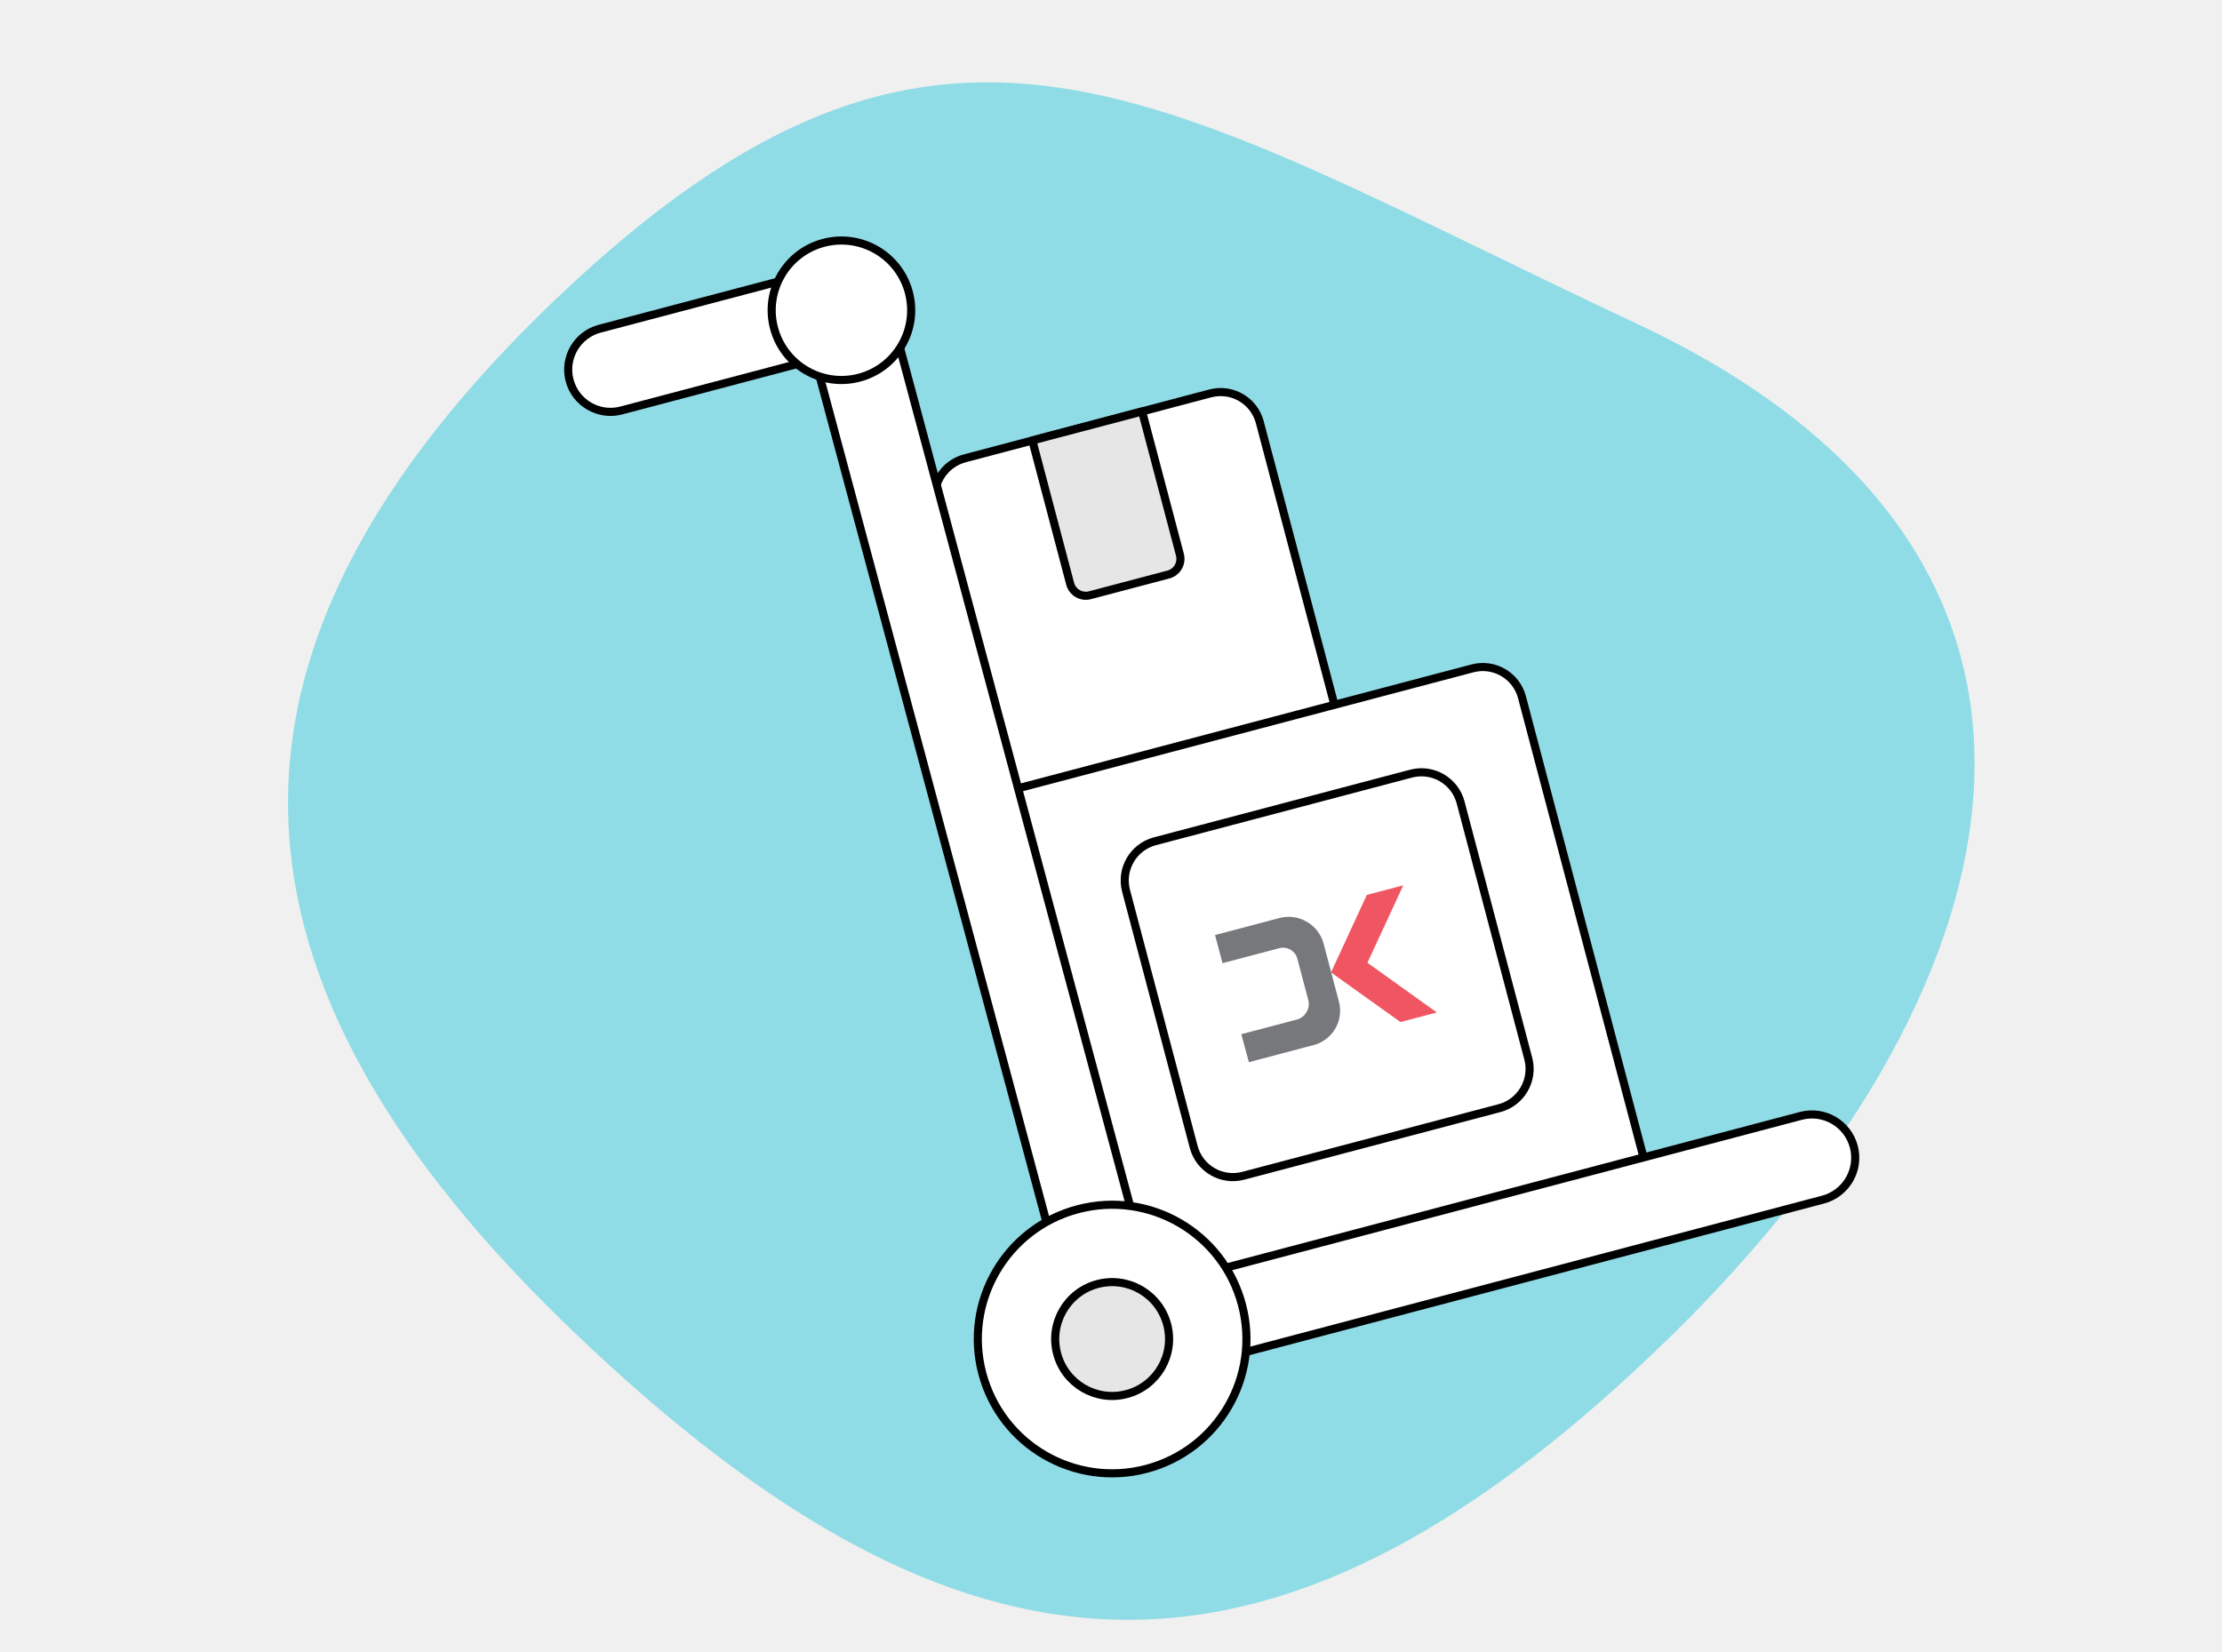
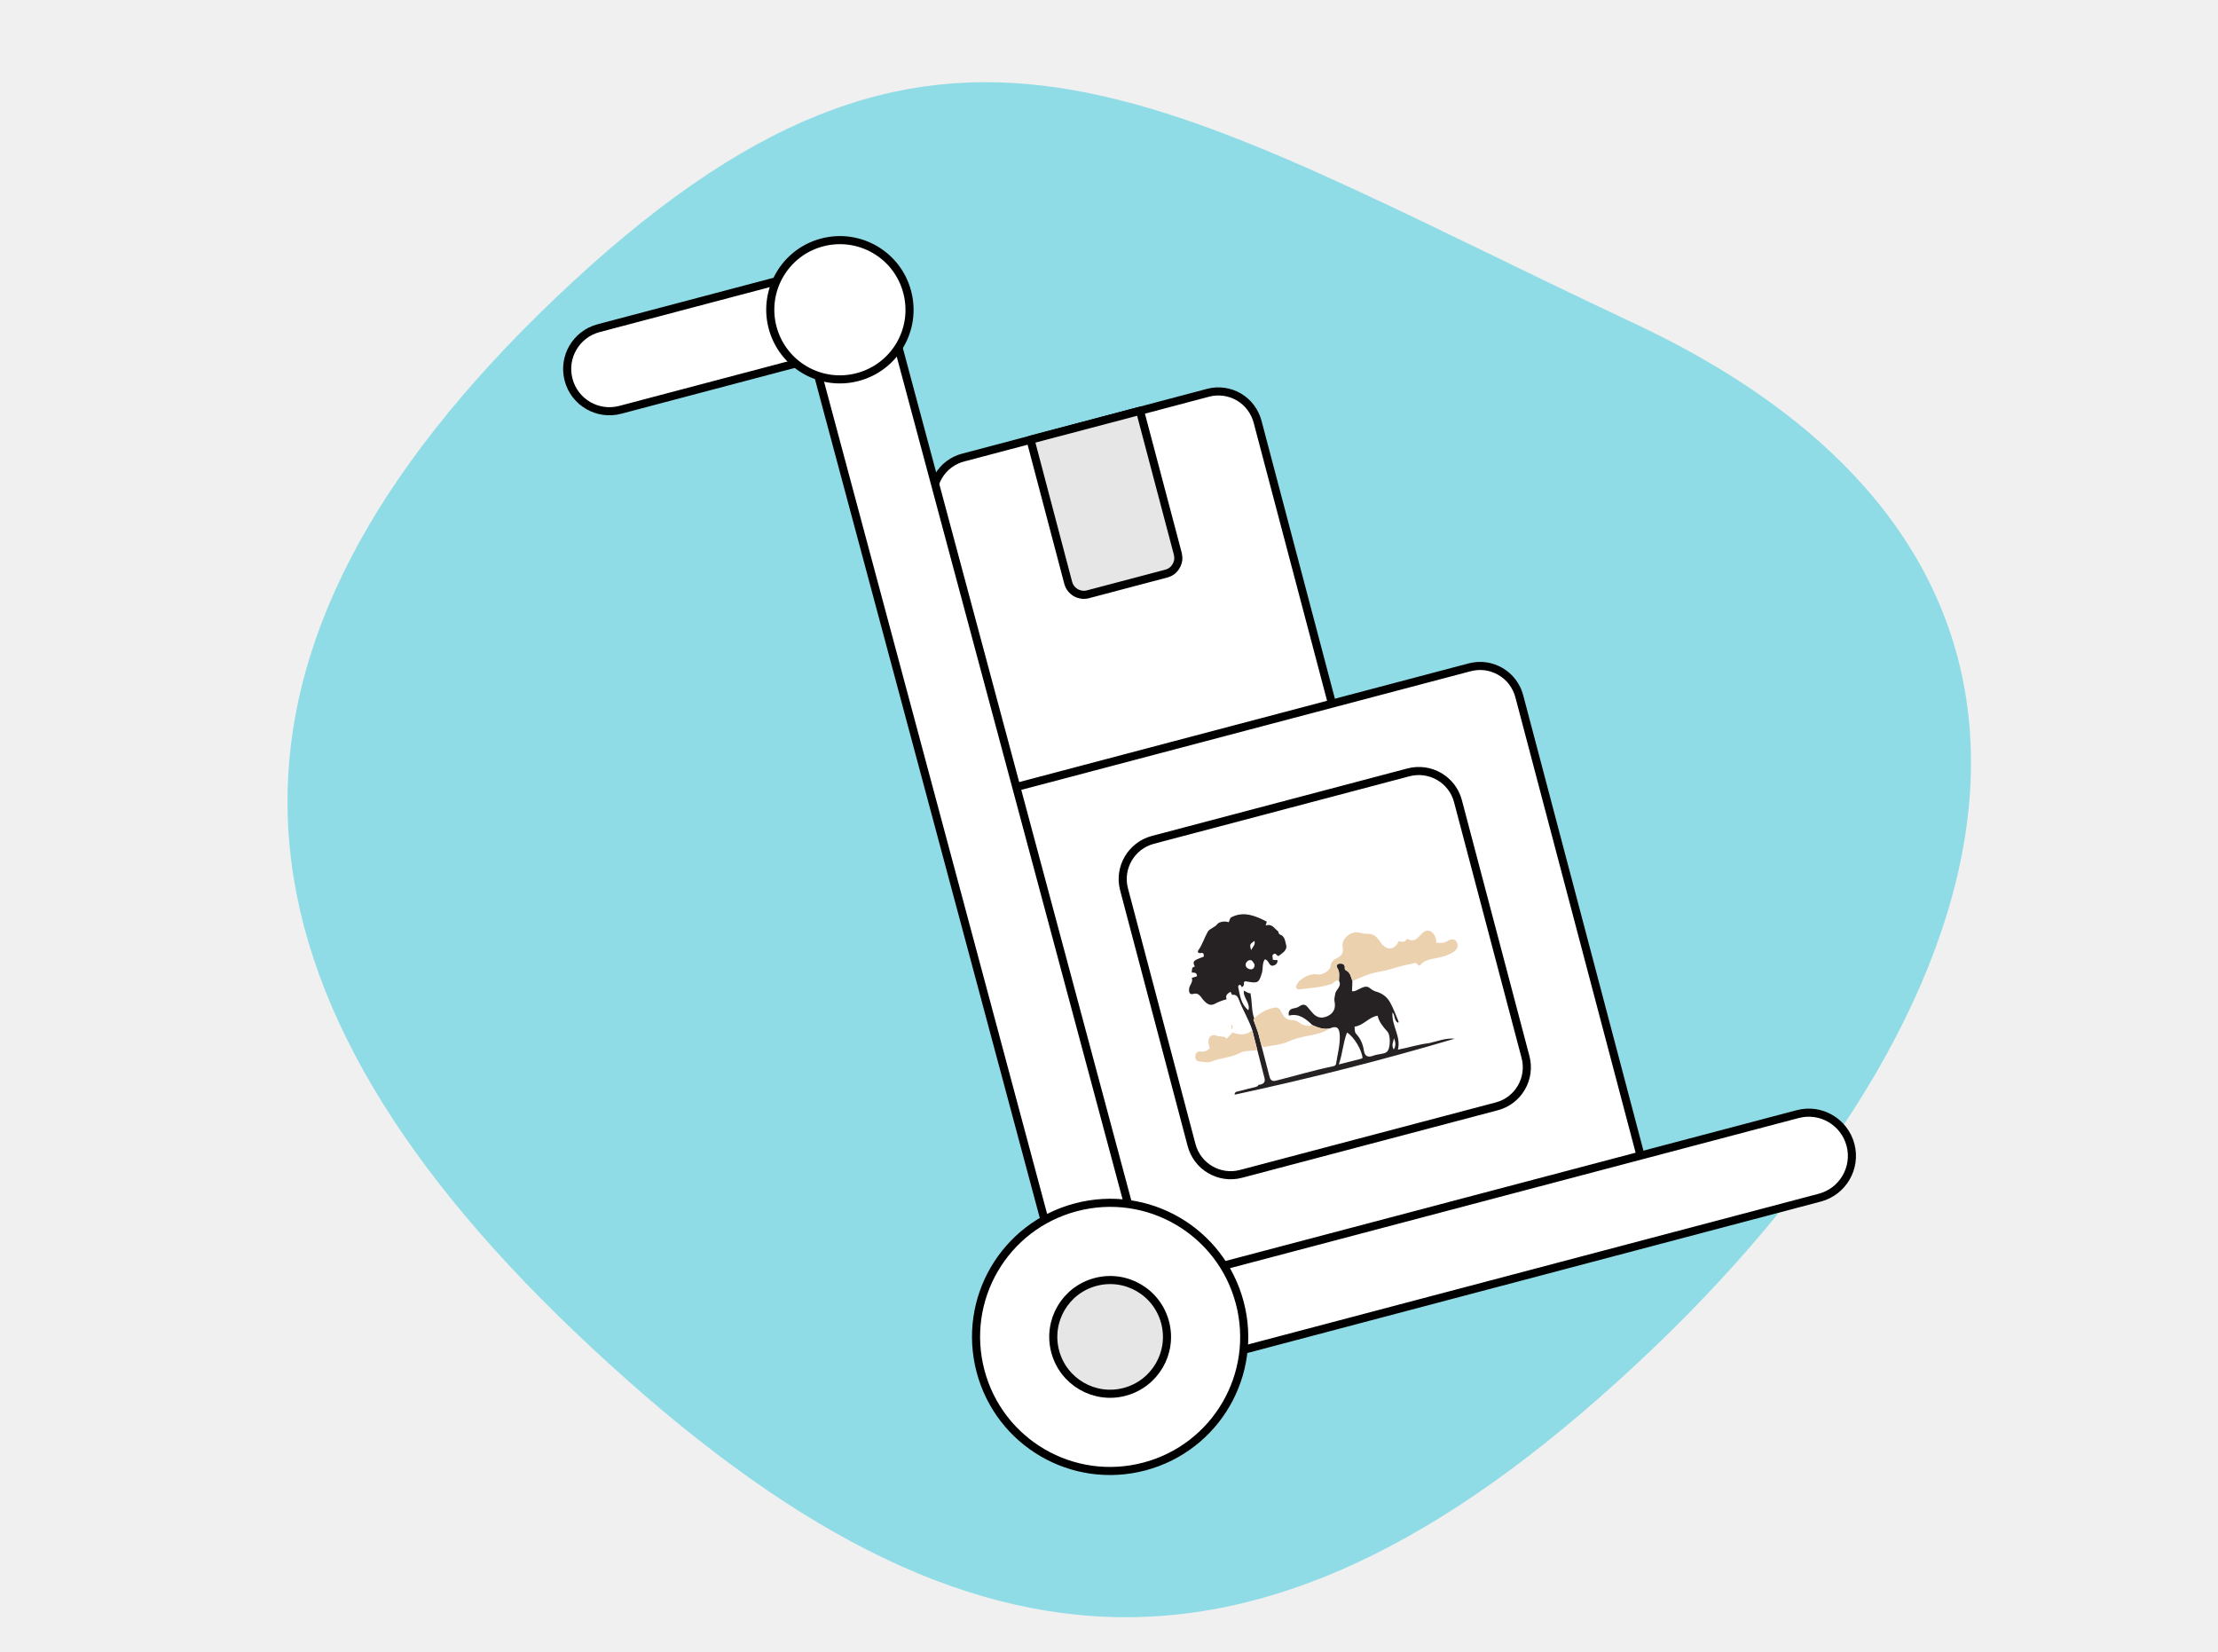
- <svg xmlns="http://www.w3.org/2000/svg" id="Layer_1" data-name="Layer 1" viewBox="0 0 274 203.64">
-   <defs>
-     <style>.cls-1{opacity:0.4;}.cls-2{fill:#00bfd6;}.cls-3,.cls-5{fill:#fff;}.cls-3,.cls-4,.cls-5,.cls-6{stroke:#000;}.cls-3,.cls-4,.cls-6{stroke-linecap:round;stroke-linejoin:round;}.cls-4{fill:none;}.cls-5{stroke-miterlimit:10;}.cls-6{fill:#e6e6e6;}.cls-7{fill:#ef5662;}.cls-8{fill:#77787b;}</style>
-   </defs>
-   <g class="cls-1">
-     <path class="cls-2" d="M204.11,166.67c-47.76,45.59-85.4,43.38-133.17-2.21-45.59-43.52-48-84-2.42-127.55C116.29-8.68,142.23,11.95,202,40,263.88,69.1,249.71,123.15,204.11,166.67Z" />
+ <svg xmlns="http://www.w3.org/2000/svg" version="1.2" baseProfile="tiny-ps" viewBox="0 0 274 204" width="274" height="204">
+   <style>
+ 		tspan { white-space:pre }
+ 		.shp0 { fill: #00bfd6 } 
+ 		.shp1 { fill: #ffffff;stroke: #000000;stroke-linecap:round;stroke-linejoin:round } 
+ 		.shp2 { fill: none;stroke: #000000;stroke-linecap:round;stroke-linejoin:round } 
+ 		.shp3 { fill: #ffffff;stroke: #000000;stroke-width: 1.004 } 
+ 		.shp4 { fill: #ffffff;stroke: #000000 } 
+ 		.shp5 { fill: #e6e6e6;stroke: #000000;stroke-linecap:round;stroke-linejoin:round } 
+ 		.shp6 { fill: #262122 } 
+ 		.shp7 { fill: #ecd1af } 
+ 	</style>
+   <g id="Layer" style="opacity: 0.4">
+     <path id="Layer" class="shp0" d="M204.11 166.67C156.35 212.26 118.71 210.05 70.94 164.46C25.35 120.94 22.94 80.46 68.52 36.91C116.29 -8.68 142.23 11.95 202 40C263.88 69.1 249.71 123.15 204.11 166.67Z" />
  </g>
-   <path class="cls-3" d="M124.66,97.71,115.4,62.63A5,5,0,0,1,119,56.52l30.24-8a5,5,0,0,1,6.11,3.56l9.26,35.07" />
-   <path class="cls-3" d="M131.71,88.24h58.92a5,5,0,0,1,5,5v58.92a0,0,0,0,1,0,0H131.71a0,0,0,0,1,0,0V88.24A0,0,0,0,1,131.71,88.24Z" transform="translate(-25.27 45.78) rotate(-14.79)" />
-   <rect class="cls-4" x="142.33" y="98.86" width="42.67" height="42.67" rx="5" ry="5" transform="translate(-25.27 45.78) rotate(-14.79)" />
-   <rect class="cls-5" x="115.34" y="37.28" width="10.43" height="130.01" rx="5.22" ry="5.22" transform="matrix(0.97, -0.26, 0.26, 0.97, -22.12, 34.17)" />
-   <rect class="cls-5" x="176.52" y="105.42" width="10.68" height="96.72" rx="5.34" ry="5.34" transform="translate(284.1 -61.32) rotate(75.21)" />
-   <rect class="cls-5" x="83.02" y="23.56" width="10.43" height="37.21" rx="5.22" ry="5.22" transform="translate(106.47 -53.91) rotate(75.21)" />
-   <circle class="cls-5" cx="103.76" cy="38.26" r="8.6" transform="translate(-6.33 27.76) rotate(-14.79)" />
-   <circle class="cls-3" cx="137.15" cy="165.13" r="16.56" transform="translate(-37.62 40.5) rotate(-14.79)" />
-   <circle class="cls-6" cx="137.15" cy="165.13" r="7.02" transform="translate(-37.62 40.5) rotate(-14.79)" />
-   <polygon class="cls-7" points="173.04 109.19 168.55 110.37 164.13 119.93 172.69 126.05 177.18 124.87 168.62 118.74 173.04 109.19" />
-   <path class="cls-8" d="M157.75,113.23l-7.92,2.09.92,3.47,6.94-1.83a1.82,1.82,0,0,1,2.25,1.14l1.41,5.32a2,2,0,0,1-1.34,2.3l-6.94,1.83L154,131l7.92-2.09a4.38,4.38,0,0,0,3.17-5.44l-1.85-7A4.46,4.46,0,0,0,157.75,113.23Z" />
-   <path class="cls-6" d="M129.65,52.19h14a0,0,0,0,1,0,0V70.46a2,2,0,0,1-2,2h-10a2,2,0,0,1-2-2V52.19a0,0,0,0,1,0,0Z" transform="translate(-11.38 36.96) rotate(-14.79)" />
+   <path id="Layer" class="shp1" d="M124.66 97.71L115.4 62.63C115.23 61.99 115.19 61.33 115.28 60.68C115.38 60.02 115.59 59.39 115.93 58.83C116.26 58.26 116.71 57.76 117.23 57.37C117.76 56.97 118.36 56.68 119 56.52L149.24 48.52C149.87 48.35 150.54 48.31 151.19 48.4C151.84 48.49 152.46 48.7 153.03 49.03C153.6 49.37 154.1 49.8 154.49 50.33C154.89 50.85 155.18 51.45 155.35 52.08L164.61 87.15" />
+   <path id="Layer" class="shp1" d="M124.6 97.47L181.57 82.43C182.2 82.27 182.87 82.22 183.52 82.31C184.17 82.4 184.79 82.62 185.36 82.95C185.93 83.28 186.43 83.72 186.82 84.24C187.22 84.76 187.51 85.36 187.68 85.99L202.72 142.96L140.92 159.28L124.6 97.47Z" />
+   <path id="Layer" class="shp2" d="M138.86 109.87C138.15 107.2 139.75 104.46 142.42 103.75L174 95.41C176.67 94.71 179.41 96.3 180.11 98.97L188.45 130.56C189.16 133.23 187.57 135.97 184.9 136.67L153.31 145.01C150.64 145.72 147.9 144.12 147.2 141.45L138.86 109.87Z" />
+   <path id="Layer" class="shp3" d="M100.81 45.4C100.06 42.61 101.72 39.74 104.51 38.99L104.51 38.99C107.3 38.24 110.18 39.9 110.93 42.69L142.02 158.68C142.77 161.48 141.11 164.35 138.31 165.1L138.31 165.1C135.52 165.85 132.65 164.19 131.9 161.39L100.81 45.4Z" />
+   <path id="Layer" class="shp4" d="M222.07 137.63C224.92 136.87 227.84 138.57 228.6 141.43L228.6 141.43C229.35 144.28 227.65 147.2 224.8 147.95L141.61 169.92C138.76 170.67 135.83 168.97 135.08 166.12L135.08 166.12C134.33 163.26 136.03 160.34 138.88 159.59L222.07 137.63Z" />
+   <path id="Layer" class="shp4" d="M99.84 33.7C102.63 32.97 105.48 34.63 106.21 37.42L106.21 37.42C106.95 40.2 105.29 43.05 102.5 43.79L76.61 50.63C73.83 51.36 70.97 49.7 70.24 46.91L70.24 46.91C69.5 44.13 71.16 41.28 73.95 40.54L99.84 33.7Z" />
+   <path id="Layer" class="shp4" d="M105.95 46.58C101.36 47.79 96.66 45.06 95.44 40.46C94.23 35.86 96.97 31.16 101.56 29.95C106.16 28.74 110.86 31.47 112.07 36.07C113.29 40.67 110.55 45.37 105.95 46.58Z" />
+   <path id="Layer" class="shp1" d="M141.37 181.16C132.51 183.5 123.47 178.23 121.13 169.38C118.79 160.52 124.06 151.47 132.91 149.14C141.77 146.8 150.81 152.07 153.15 160.92C155.49 169.77 150.22 178.82 141.37 181.16Z" />
+   <path id="Layer" class="shp5" d="M138.93 171.94C135.18 172.93 131.34 170.69 130.35 166.94C129.36 163.19 131.59 159.35 135.35 158.36C139.1 157.37 142.94 159.6 143.93 163.36C144.92 167.11 142.69 170.94 138.93 171.94Z" />
+   <path id="Layer" class="shp5" d="M127.3 54.32L140.83 50.75L145.5 68.41C145.56 68.67 145.58 68.93 145.55 69.19C145.51 69.45 145.42 69.7 145.29 69.93C145.16 70.16 144.98 70.36 144.78 70.52C144.57 70.68 144.33 70.79 144.07 70.86L134.41 73.41C134.15 73.48 133.89 73.5 133.63 73.46C133.37 73.42 133.12 73.34 132.89 73.21C132.66 73.07 132.46 72.9 132.3 72.69C132.14 72.48 132.03 72.24 131.96 71.99L127.3 54.32Z" />
+   <path id="Layer" fill-rule="evenodd" class="shp6" d="M152.21 122.9C152.15 122.78 152.08 122.66 152.01 122.52C151.64 122.74 151.34 122.96 151.53 123.44C151.02 123.58 150.56 123.74 150.12 123.98C149.52 124.32 149.09 124.04 148.6 123.47C148.34 123.17 148.09 122.57 147.4 122.78C147.02 122.89 146.86 122.66 146.89 122.19C146.92 121.69 147.42 121.34 147.23 120.8C147.47 120.72 147.66 120.66 147.87 120.6C147.88 120.14 147.54 120.14 147.22 120.14C147.28 119.83 147.15 119.46 147.61 119.41C147.2 118.67 147.61 118.6 148.72 118.17C148.68 117.95 148.77 117.65 148.34 117.73C148.05 117.78 147.88 117.61 148.03 117.4C148.54 116.69 148.77 115.86 149.19 115.12C149.43 114.69 150.06 114.59 150.39 114.15C150.61 113.85 151.41 113.75 151.78 113.93C151.91 113.71 151.91 113.43 152.11 113.31C153.66 112.52 155.08 113.13 156.49 113.85C156.48 113.87 156.43 114.06 156.36 114.33C157.17 114.06 157.44 114.74 157.9 115.05C157.96 115.19 157.93 115.37 158.14 115.45C158.73 115.65 158.76 116.29 158.88 116.72C159.06 117.39 158.41 117.74 157.97 118.08C157.69 118.14 157.68 117.68 157.36 117.85C157.02 118.04 157.31 118.32 157.21 118.52C157.4 118.65 157.6 118.58 157.8 118.59C157.89 119.03 157.51 119.25 157.27 119.29C156.74 119.39 156.77 118.59 156.25 118.51C155.9 119.01 156.05 119.63 155.89 120.18C155.53 121.41 155.4 121.49 154.1 121.26C153.95 121.23 153.6 121.12 153.67 121.56C153.7 121.7 153.57 121.86 153.42 121.94C153.31 121.87 153.33 121.64 153.14 121.67C152.97 121.69 152.94 121.84 152.97 121.99C153.19 123 153.3 124.06 154.22 124.8C154.49 123.9 153.55 123.27 153.66 122.38C153.99 122.51 154.19 122.73 154.47 122.69C154.7 123.76 154.58 124.83 154.94 125.83C154.93 125.83 154.91 125.86 154.91 125.86C154.89 125.9 154.87 125.94 154.85 125.98C155.03 126.46 155.2 126.94 155.37 127.42L155.37 127.43C155.41 127.56 155.45 127.69 155.49 127.82L155.49 127.84C155.6 128.24 155.7 128.65 155.8 129.05C156.14 130.37 156.5 131.69 156.83 133.01C156.95 133.49 157.22 133.6 157.65 133.49C159.98 132.91 162.28 132.21 164.63 131.73C164.82 131.69 165.02 131.63 165.05 131.42C165.22 130.27 165.55 129.14 165.51 127.96C165.47 126.92 165.12 126.68 164.29 127.04C163.51 127.22 162.81 126.93 162.11 126.63L162.11 126.63L162.1 126.61C161.29 125.83 160.45 125.15 159.22 125.46C159.11 124.9 159.38 124.65 159.78 124.57C160.06 124.52 160.34 124.45 160.56 124.29C161 123.98 161.31 124.1 161.6 124.49C161.74 124.67 161.9 124.84 162.05 125.02C162.63 125.73 163.25 125.88 164.03 125.51C164.75 125.16 165.04 124.54 164.86 123.7C164.79 123.38 164.91 123.1 164.94 122.81C165 122.22 165.81 121.87 165.41 121.17C165.4 120.66 165.54 120.13 165.25 119.66C165.06 119.35 165.11 119.08 165.47 119.04C165.78 119 166.15 119.09 166.13 119.52C166.12 119.68 166.13 119.8 166.26 119.86C166.83 120.13 166.88 120.7 167.07 121.19C167.06 121.61 167.04 122.03 167.02 122.44C167.33 122.5 167.54 122.35 167.78 122.24C168.25 122.03 168.77 121.65 169.26 122.09C169.53 122.32 169.81 122.45 170.11 122.53C170.83 122.75 171.38 123.21 171.72 123.82C172.15 124.58 172.44 125.42 172.78 126.22C172.79 126.24 172.75 126.29 172.72 126.35C172.2 126.1 172.37 125.48 172.02 125.04C171.88 126.71 173.11 128.02 172.69 129.67C174.12 129.39 175.31 129 176.55 128.86C177.59 128.62 178.6 128.21 179.71 128.31C170.74 130.97 161.67 133.26 152.51 135.23C152.54 134.82 152.83 134.85 153.04 134.8C153.7 134.62 154.36 134.46 155.02 134.3C155.21 134.25 155.38 134.2 155.48 134.01C155.98 133.96 156.36 133.78 156.21 133.18C155.92 132.02 155.62 130.86 155.32 129.71C155.11 128.88 154.9 128.06 154.69 127.23C154.27 125.94 153.53 124.79 153.06 123.52C152.91 123.12 152.71 122.81 152.21 122.9ZM157.8 118.59C157.8 118.59 157.8 118.59 157.8 118.59L157.81 118.59C157.81 118.59 157.81 118.59 157.8 118.59ZM167.34 126.82C167.36 127.19 167.33 127.49 167.53 127.71C168.09 128.31 168.38 129.03 168.5 129.84C168.6 130.43 168.94 130.66 169.56 130.44C169.95 130.29 170.38 130.24 170.79 130.16C171.05 130.1 171.29 130.04 171.45 129.79C171.76 129.3 171.79 127.88 171.4 127.44C170.86 126.85 170.36 126.25 170.18 125.47C169.05 125.66 168.45 126.69 167.34 126.82ZM166.4 127.55C165.92 128.8 165.87 130.11 165.39 131.49C166.41 131.23 167.24 131.02 168.07 130.81C168.16 130.79 168.24 130.74 168.32 130.71C168.26 129.75 167.27 128.07 166.4 127.55ZM154.98 119.14C154.81 118.86 154.67 118.51 154.32 118.62C154.05 118.71 153.81 119 153.9 119.32C153.98 119.6 154.33 119.77 154.59 119.74C154.87 119.71 155.01 119.42 154.98 119.14ZM172.17 129.65C172.51 129.13 172.36 128.69 172.21 128.25C172.15 128.67 171.84 129.08 172.17 129.65ZM154.55 117.37C154.77 116.96 155.11 116.69 154.97 116.23C154.37 116.66 154.37 116.66 154.55 117.37Z" />
+   <path id="Layer" fill-rule="evenodd" class="shp7" d="M165.41 121.17C164.98 120.97 164.81 121.44 164.5 121.55C163.22 121.98 161.88 122.06 160.55 122.21C160.16 122.25 160 122.03 160.2 121.62C160.57 120.87 161.88 120.19 162.7 120.37C163.32 120.5 164.28 119.96 164.37 119.35C164.44 118.84 164.71 118.57 165.14 118.37C165.73 118.08 166.01 117.7 165.86 116.98C165.66 115.98 166.88 114.96 167.92 115.21C168.29 115.3 168.63 115.37 169.02 115.36C169.65 115.33 170.14 115.77 170.44 116.25C171.23 117.53 172.28 117.41 172.79 116.27C173.12 116.31 173.48 116.49 173.73 116.08C173.76 116.03 173.88 115.99 173.92 116.01C174.9 116.52 175.27 115.59 175.83 115.17C176.28 114.84 176.75 114.89 177.14 115.43C177.37 115.73 177.44 116.06 177.42 116.45C177.92 116.51 178.37 116.53 178.83 116.24C179.18 116.02 179.68 115.88 179.95 116.38C180.22 116.88 179.99 117.32 179.56 117.6C178.97 117.97 178.33 118.18 177.62 118.32C176.86 118.48 175.93 118.54 175.38 119.3C175.11 119.32 175.09 118.87 174.75 118.97C174.3 119.1 173.84 119.16 173.39 119.27C172.37 119.53 171.37 119.89 170.34 120.05C169.17 120.23 168.14 120.74 167.07 121.19C166.88 120.7 166.83 120.13 166.26 119.86C166.13 119.8 166.12 119.68 166.13 119.52C166.15 119.09 165.78 119 165.47 119.04C165.11 119.08 165.06 119.35 165.25 119.66C165.54 120.13 165.4 120.66 165.41 121.17Z" />
+   <path id="Layer" fill-rule="evenodd" class="shp7" d="M154.69 127.23C154.9 128.06 155.11 128.88 155.32 129.71C154.57 129.87 153.78 129.73 153.08 130.12C152.01 130.66 150.78 130.69 149.68 131.12C149.15 131.33 148.61 131.16 148.09 131.11C147.75 131.07 147.61 130.73 147.67 130.4C147.72 130.05 147.95 129.85 148.31 129.9C148.77 129.97 149.13 129.79 149.45 129.5C149.39 129.25 149.29 129 149.28 128.75C149.24 128.05 149.71 127.69 150.35 127.96C150.74 128.12 151.21 127.91 151.53 128.31C151.8 128.03 152.04 127.79 152.28 127.54C153.27 127.94 154.14 127.83 154.69 127.23Z" />
+   <path id="Layer" fill-rule="evenodd" class="shp7" d="M152.16 126.54C152.25 126.73 152.35 126.92 152.19 127.12C152.12 126.93 152.04 126.74 152.16 126.54Z" />
+   <path id="Layer" fill-rule="evenodd" class="shp7" d="M164.29 127.04C163.45 127.59 162.49 127.8 161.52 127.97C160.69 128.13 159.9 128.32 159.11 128.68C158.21 129.08 157.15 129.14 156.17 129.34C155.96 129.38 155.94 129.13 155.8 129.05C155.7 128.65 155.6 128.24 155.49 127.84C155.49 127.84 155.53 127.82 155.53 127.82L155.49 127.82C155.45 127.69 155.41 127.56 155.37 127.43C155.37 127.43 155.4 127.41 155.4 127.41L155.37 127.42C155.2 126.94 155.03 126.46 154.85 125.98C154.87 125.94 154.89 125.9 154.91 125.86C154.91 125.86 154.93 125.83 154.93 125.83C155.59 125.11 156.42 124.7 157.35 124.49C157.78 124.39 158.04 124.54 158.25 124.95C158.54 125.54 158.87 126.06 159.7 126.02C160.27 125.99 160.66 126.56 161.23 126.68C161.55 126.75 161.81 126.78 162.09 126.61C162.1 126.61 162.11 126.63 162.11 126.63C162.11 126.65 162.11 126.67 162.11 126.69C162.11 126.67 162.11 126.65 162.11 126.63C162.81 126.93 163.51 127.22 164.29 127.04Z" />
</svg>
